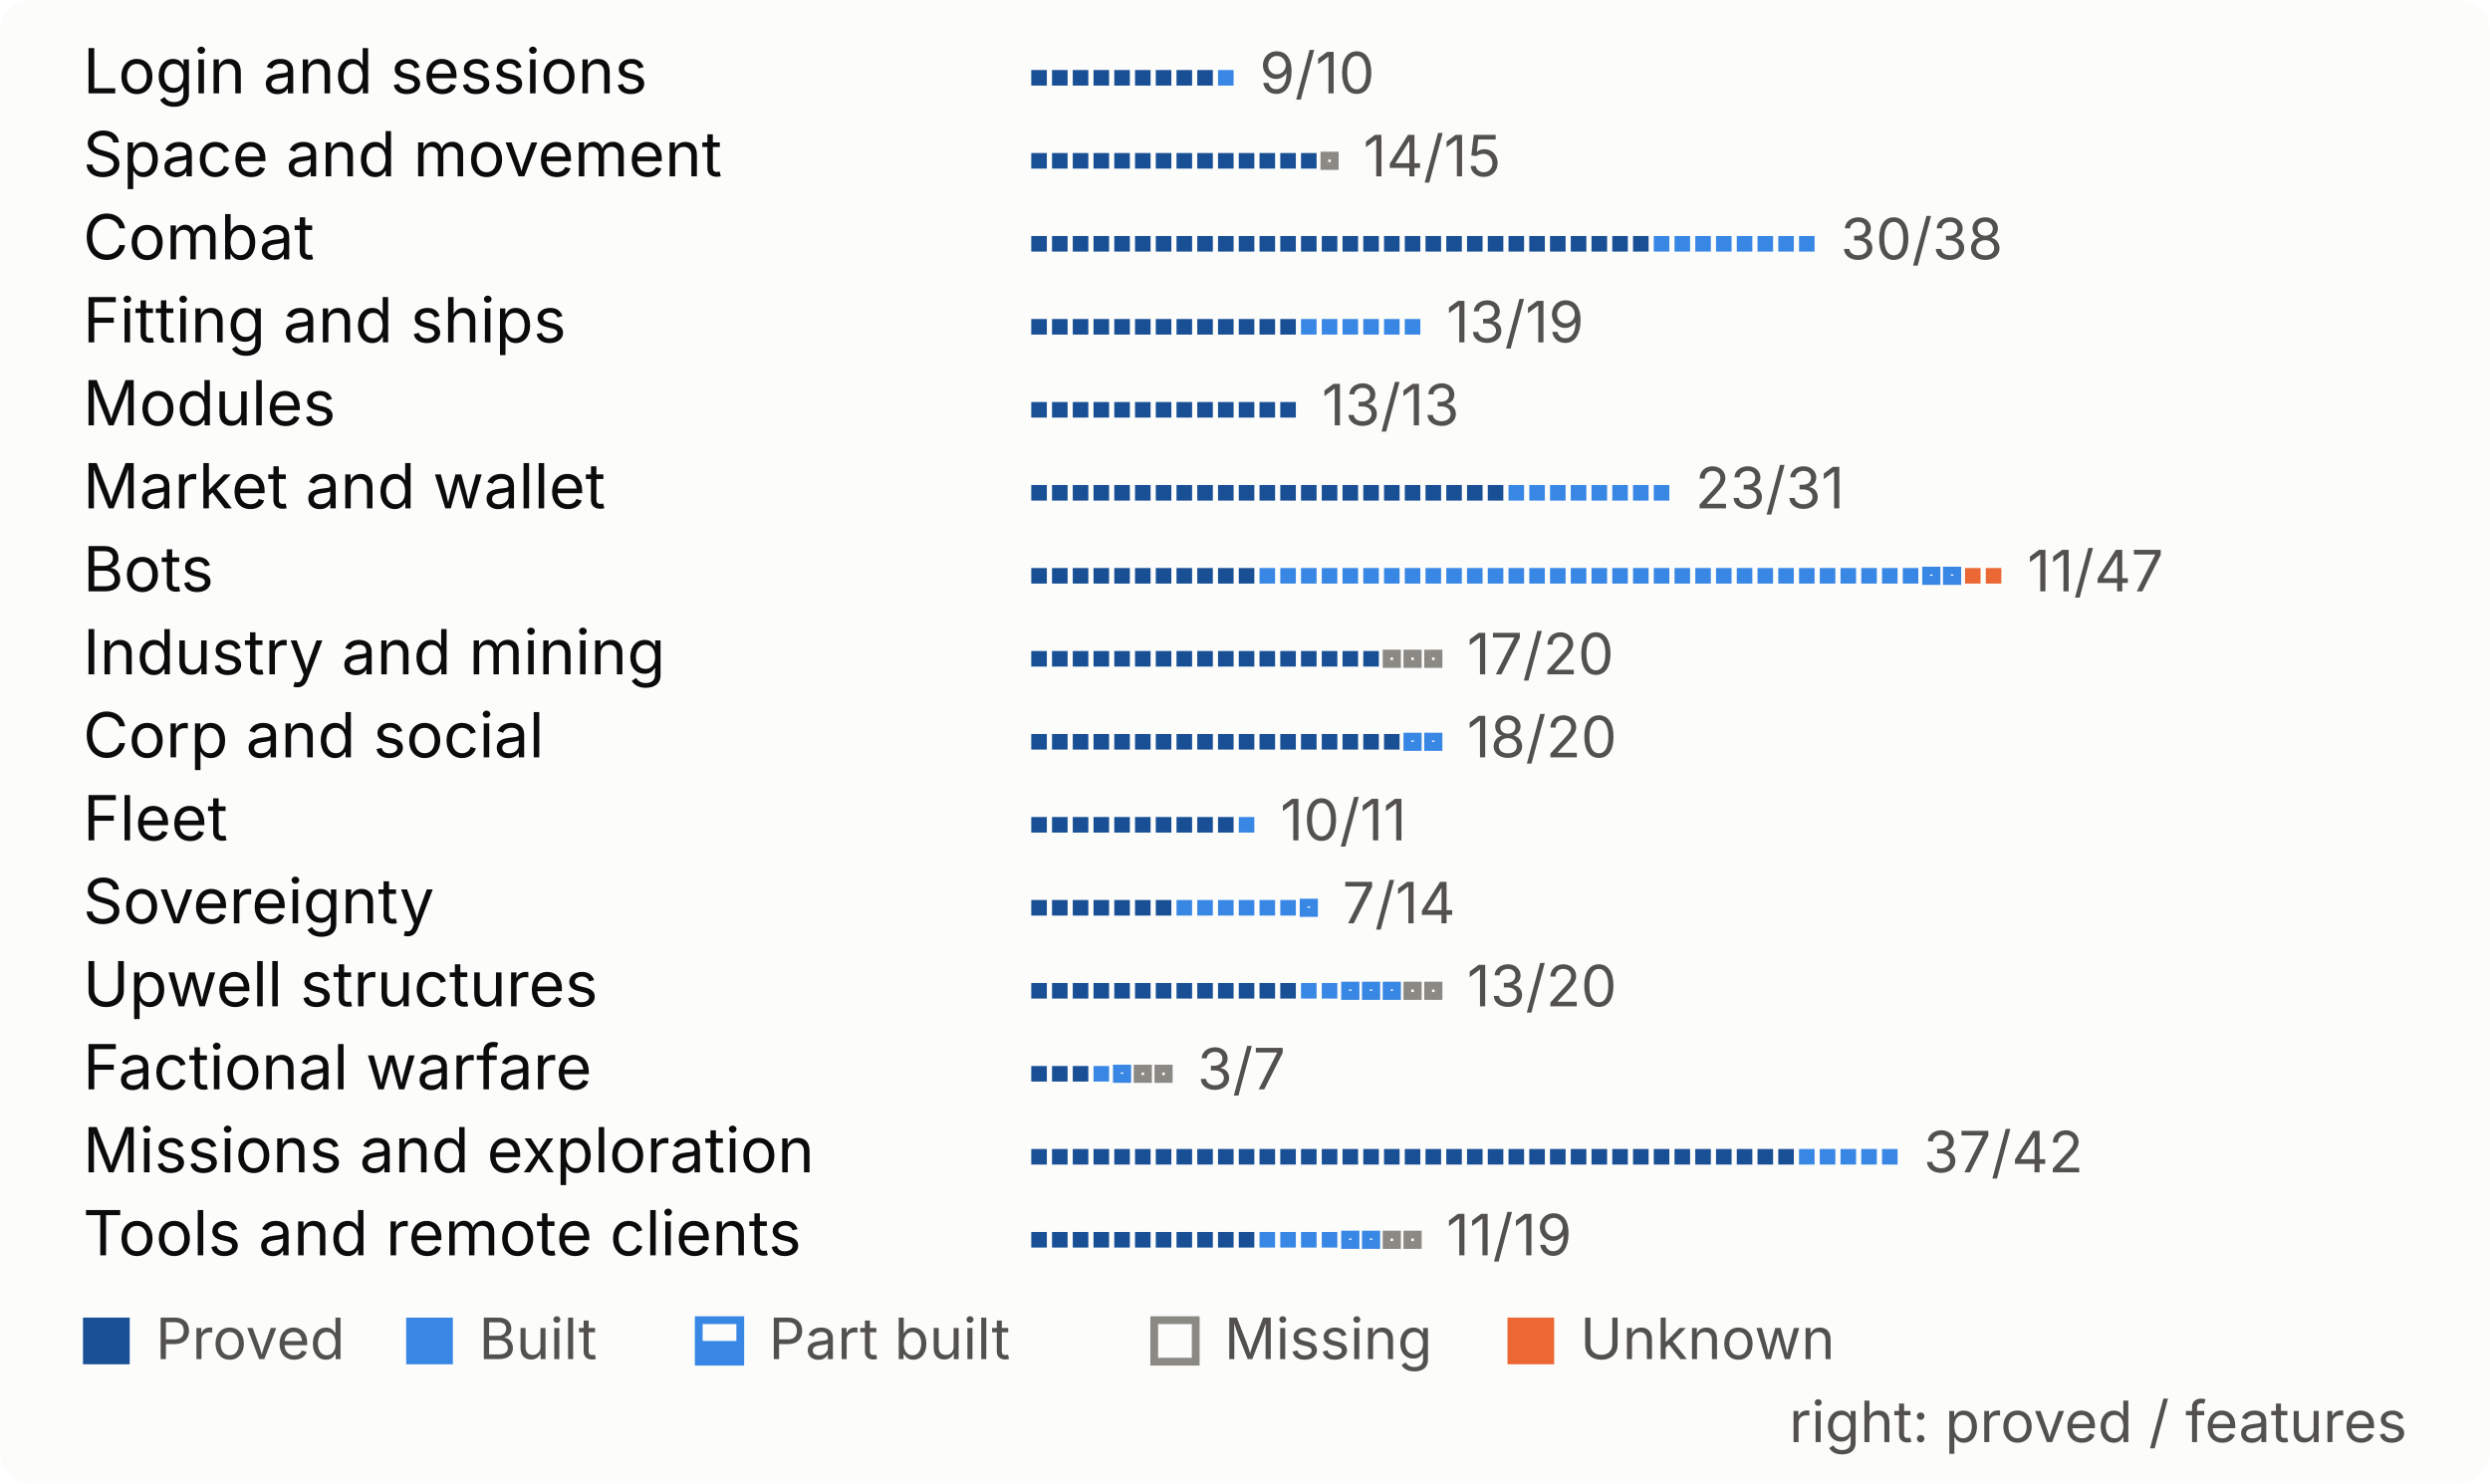
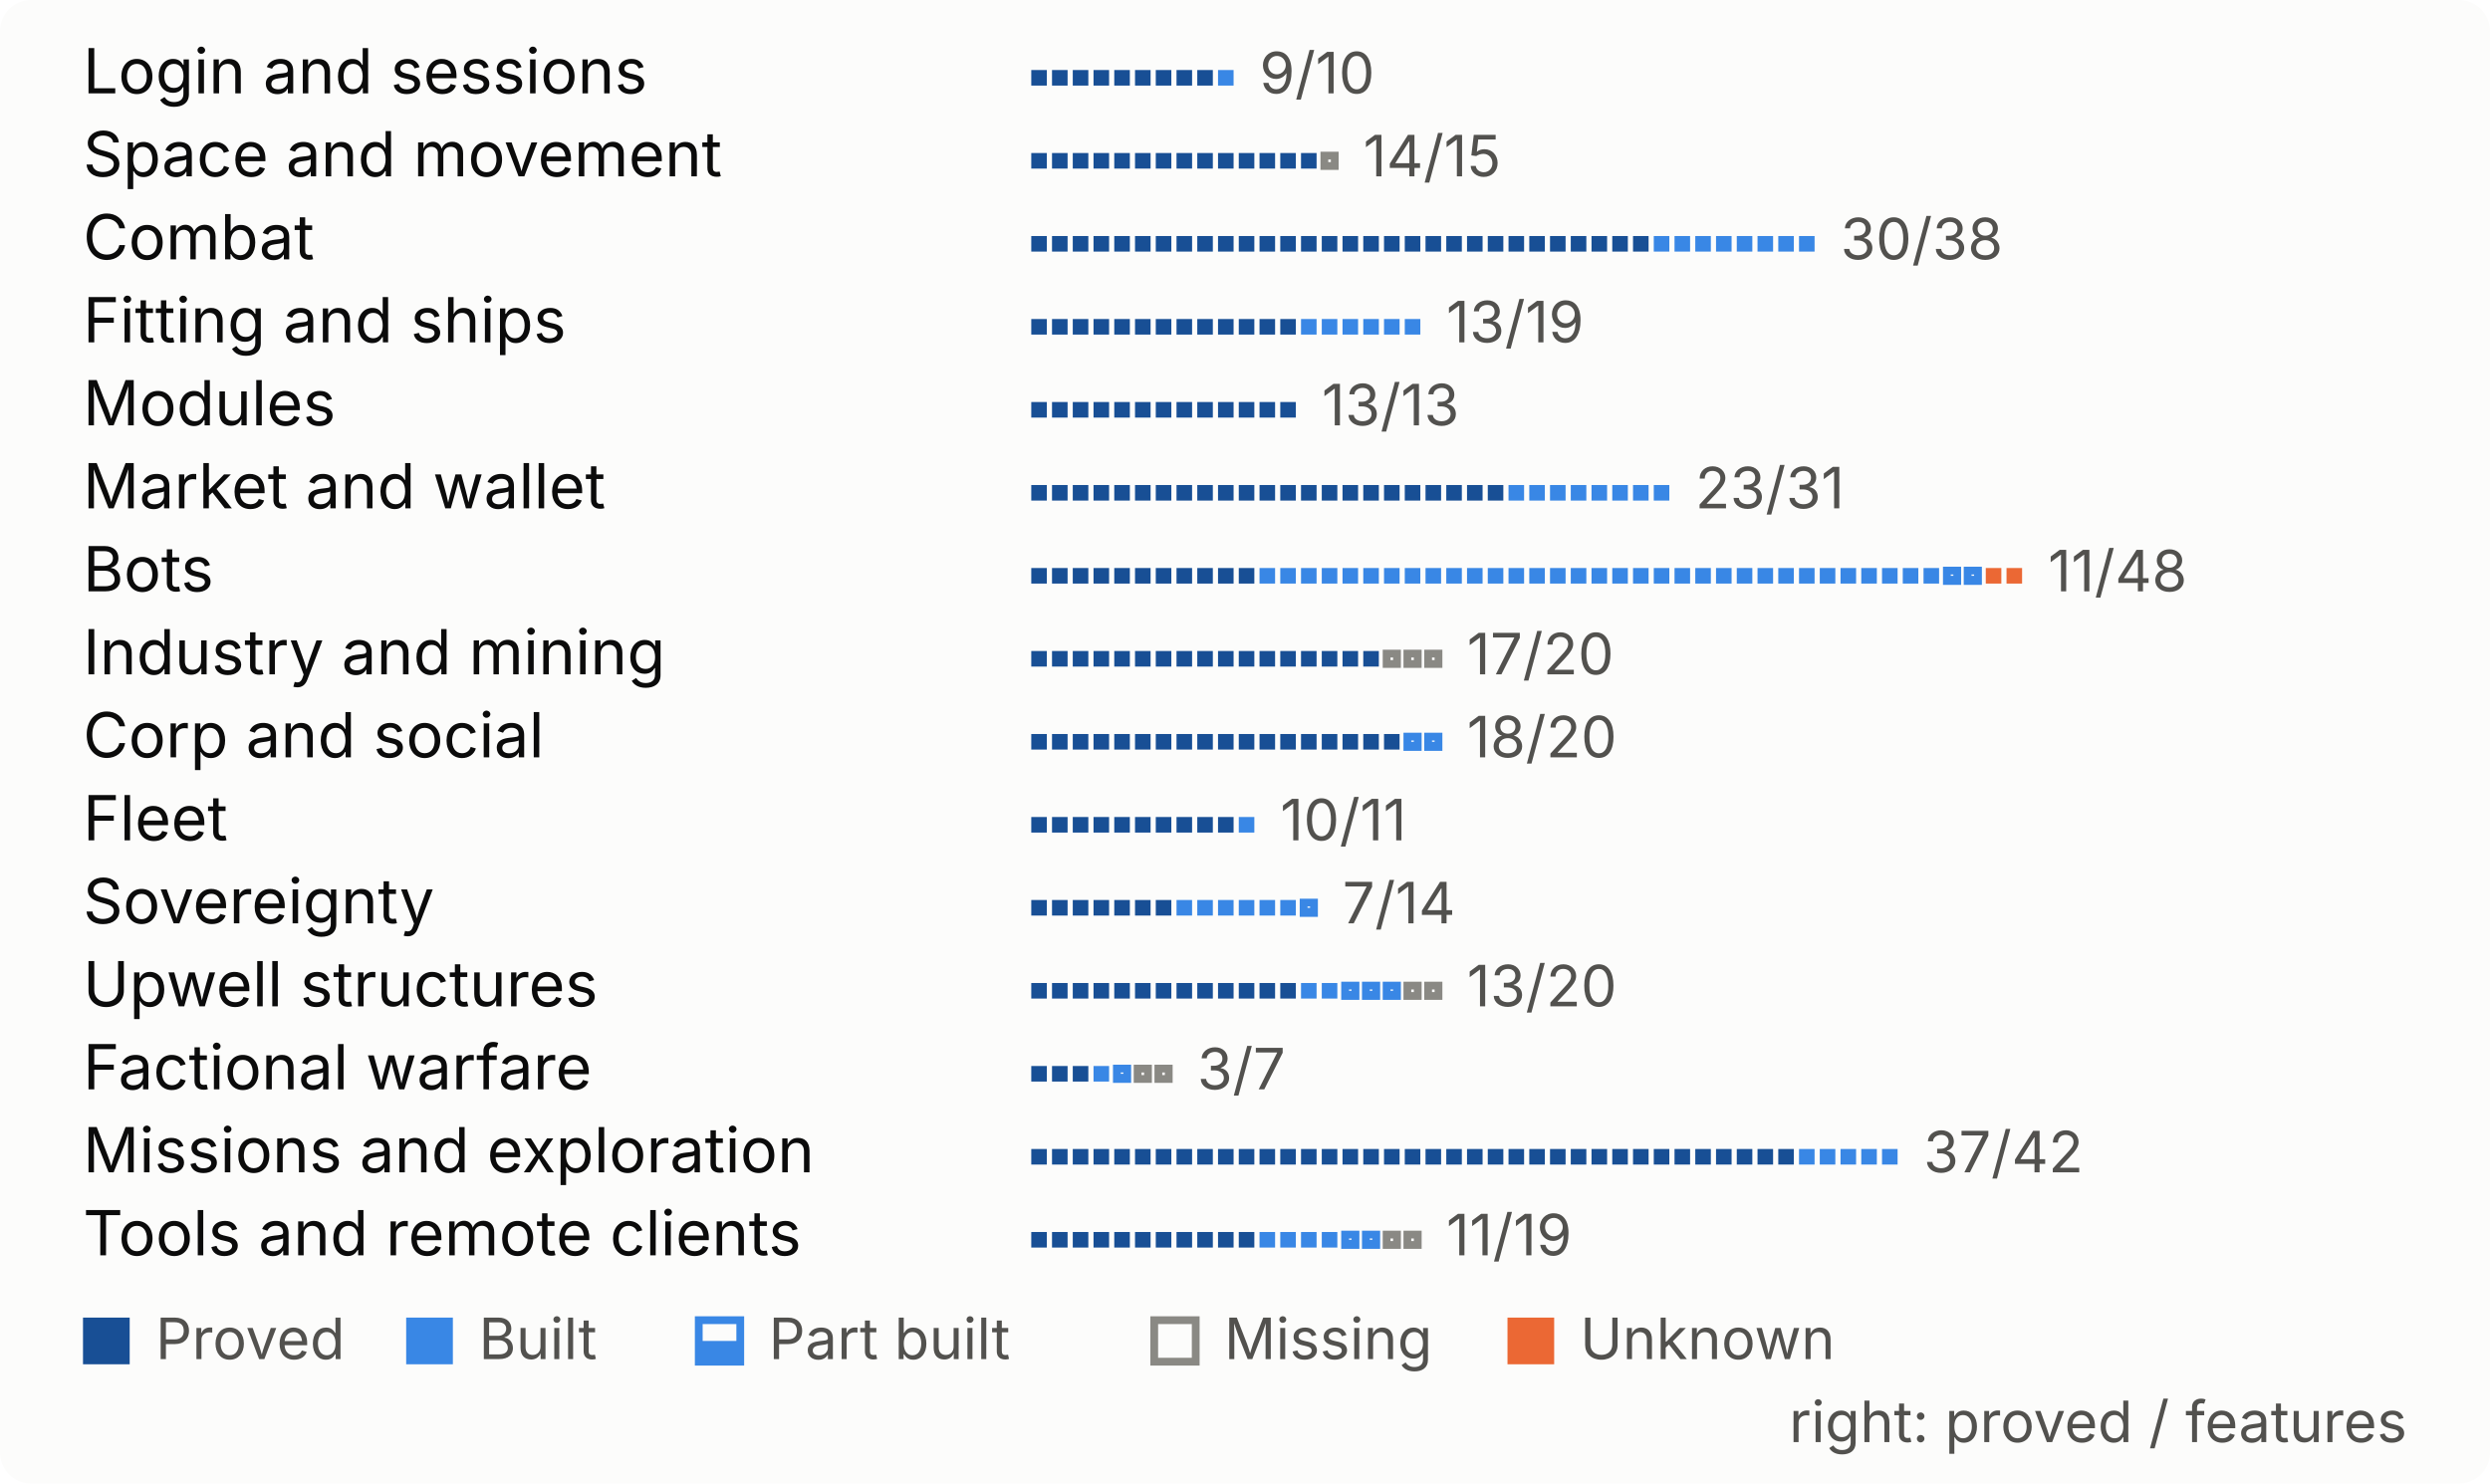
<svg xmlns="http://www.w3.org/2000/svg" width="480" height="286" viewBox="0 0 480 286" role="img" aria-label="Progress by system, one mark per feature">
  <style>
.bg{fill:#fcfcfb}.t{fill:#0b0b0b}.s{fill:#52514e}.rule{fill:#e1e0d9}
.proved{fill:#184f95}.built{fill:#3987e5}.unknown{fill:#eb6834}
.part-o{fill:none;stroke:#3987e5;stroke-width:1.5}.part-f{fill:#3987e5}
.missing{fill:none;stroke:#8a8984;stroke-width:1.5}
.pass{fill:#184f95}.fail{fill:#eb6834}.none{fill:none;stroke:#8a8984;stroke-width:1.5}
@media (prefers-color-scheme:dark){
.bg{fill:#1a1a19}.t{fill:#f0efec}.s{fill:#c3c2b7}.rule{fill:#383835}
.proved{fill:#86b6ef}.built{fill:#3987e5}.unknown{fill:#d95926}
.part-o{stroke:#3987e5}.part-f{fill:#3987e5}
.missing{stroke:#8d8c85}
.pass{fill:#86b6ef}.fail{fill:#d95926}.none{stroke:#8d8c85}
}
text{font-family:system-ui,-apple-system,"Segoe UI",sans-serif;font-size:12px}
.big{font-size:26px;font-weight:600}.b{font-weight:600}.xs{font-size:11px}
</style>
  <rect width="480" height="286" rx="6" class="bg" />
  <text x="16.0" y="18.0" class="t">Login and sessions</text>
  <rect x="198.8" y="13.5" width="3" height="3" class="proved" />
  <rect x="202.8" y="13.5" width="3" height="3" class="proved" />
  <rect x="206.8" y="13.5" width="3" height="3" class="proved" />
  <rect x="210.8" y="13.5" width="3" height="3" class="proved" />
  <rect x="214.8" y="13.5" width="3" height="3" class="proved" />
  <rect x="218.8" y="13.5" width="3" height="3" class="proved" />
  <rect x="222.8" y="13.5" width="3" height="3" class="proved" />
  <rect x="226.8" y="13.5" width="3" height="3" class="proved" />
  <rect x="230.8" y="13.5" width="3" height="3" class="proved" />
  <rect x="234.8" y="13.5" width="3" height="3" class="built" />
  <text x="242.8" y="18.0" class="s xs">9/10</text>
  <text x="16.0" y="34.0" class="t">Space and movement</text>
  <rect x="198.8" y="29.5" width="3" height="3" class="proved" />
  <rect x="202.8" y="29.5" width="3" height="3" class="proved" />
  <rect x="206.8" y="29.5" width="3" height="3" class="proved" />
  <rect x="210.8" y="29.5" width="3" height="3" class="proved" />
  <rect x="214.8" y="29.5" width="3" height="3" class="proved" />
  <rect x="218.8" y="29.5" width="3" height="3" class="proved" />
  <rect x="222.8" y="29.5" width="3" height="3" class="proved" />
  <rect x="226.8" y="29.5" width="3" height="3" class="proved" />
  <rect x="230.8" y="29.5" width="3" height="3" class="proved" />
  <rect x="234.8" y="29.5" width="3" height="3" class="proved" />
  <rect x="238.8" y="29.5" width="3" height="3" class="proved" />
  <rect x="242.8" y="29.5" width="3" height="3" class="proved" />
  <rect x="246.8" y="29.5" width="3" height="3" class="proved" />
  <rect x="250.8" y="29.5" width="3" height="3" class="proved" />
  <rect x="255.3" y="30.0" width="2" height="2" fill="none" class="missing" />
  <text x="262.8" y="34.0" class="s xs">14/15</text>
  <text x="16.0" y="50.0" class="t">Combat</text>
  <rect x="198.8" y="45.5" width="3" height="3" class="proved" />
  <rect x="202.8" y="45.5" width="3" height="3" class="proved" />
  <rect x="206.8" y="45.5" width="3" height="3" class="proved" />
  <rect x="210.8" y="45.5" width="3" height="3" class="proved" />
  <rect x="214.8" y="45.5" width="3" height="3" class="proved" />
  <rect x="218.8" y="45.5" width="3" height="3" class="proved" />
  <rect x="222.8" y="45.5" width="3" height="3" class="proved" />
  <rect x="226.8" y="45.5" width="3" height="3" class="proved" />
  <rect x="230.8" y="45.5" width="3" height="3" class="proved" />
  <rect x="234.8" y="45.5" width="3" height="3" class="proved" />
  <rect x="238.8" y="45.5" width="3" height="3" class="proved" />
  <rect x="242.8" y="45.5" width="3" height="3" class="proved" />
  <rect x="246.8" y="45.5" width="3" height="3" class="proved" />
  <rect x="250.8" y="45.5" width="3" height="3" class="proved" />
  <rect x="254.8" y="45.5" width="3" height="3" class="proved" />
  <rect x="258.8" y="45.5" width="3" height="3" class="proved" />
  <rect x="262.8" y="45.5" width="3" height="3" class="proved" />
  <rect x="266.8" y="45.5" width="3" height="3" class="proved" />
  <rect x="270.8" y="45.5" width="3" height="3" class="proved" />
  <rect x="274.8" y="45.5" width="3" height="3" class="proved" />
  <rect x="278.8" y="45.5" width="3" height="3" class="proved" />
  <rect x="282.8" y="45.5" width="3" height="3" class="proved" />
  <rect x="286.8" y="45.5" width="3" height="3" class="proved" />
  <rect x="290.8" y="45.5" width="3" height="3" class="proved" />
  <rect x="294.8" y="45.5" width="3" height="3" class="proved" />
  <rect x="298.8" y="45.5" width="3" height="3" class="proved" />
  <rect x="302.8" y="45.5" width="3" height="3" class="proved" />
  <rect x="306.8" y="45.5" width="3" height="3" class="proved" />
  <rect x="310.8" y="45.5" width="3" height="3" class="proved" />
  <rect x="314.8" y="45.5" width="3" height="3" class="proved" />
  <rect x="318.8" y="45.5" width="3" height="3" class="built" />
  <rect x="322.8" y="45.5" width="3" height="3" class="built" />
  <rect x="326.8" y="45.5" width="3" height="3" class="built" />
  <rect x="330.8" y="45.5" width="3" height="3" class="built" />
  <rect x="334.8" y="45.5" width="3" height="3" class="built" />
  <rect x="338.8" y="45.5" width="3" height="3" class="built" />
  <rect x="342.8" y="45.5" width="3" height="3" class="built" />
  <rect x="346.8" y="45.5" width="3" height="3" class="built" />
  <text x="354.8" y="50.0" class="s xs">30/38</text>
  <text x="16.0" y="66.0" class="t">Fitting and ships</text>
  <rect x="198.8" y="61.5" width="3" height="3" class="proved" />
  <rect x="202.8" y="61.5" width="3" height="3" class="proved" />
  <rect x="206.8" y="61.5" width="3" height="3" class="proved" />
  <rect x="210.8" y="61.5" width="3" height="3" class="proved" />
  <rect x="214.8" y="61.5" width="3" height="3" class="proved" />
  <rect x="218.8" y="61.5" width="3" height="3" class="proved" />
  <rect x="222.8" y="61.5" width="3" height="3" class="proved" />
  <rect x="226.8" y="61.5" width="3" height="3" class="proved" />
  <rect x="230.8" y="61.5" width="3" height="3" class="proved" />
  <rect x="234.8" y="61.5" width="3" height="3" class="proved" />
  <rect x="238.8" y="61.5" width="3" height="3" class="proved" />
  <rect x="242.8" y="61.5" width="3" height="3" class="proved" />
  <rect x="246.8" y="61.5" width="3" height="3" class="proved" />
  <rect x="250.8" y="61.5" width="3" height="3" class="built" />
  <rect x="254.8" y="61.5" width="3" height="3" class="built" />
  <rect x="258.8" y="61.5" width="3" height="3" class="built" />
  <rect x="262.8" y="61.5" width="3" height="3" class="built" />
  <rect x="266.8" y="61.5" width="3" height="3" class="built" />
  <rect x="270.8" y="61.5" width="3" height="3" class="built" />
  <text x="278.8" y="66.0" class="s xs">13/19</text>
  <text x="16.0" y="82.0" class="t">Modules</text>
  <rect x="198.8" y="77.5" width="3" height="3" class="proved" />
  <rect x="202.8" y="77.5" width="3" height="3" class="proved" />
  <rect x="206.8" y="77.5" width="3" height="3" class="proved" />
  <rect x="210.8" y="77.5" width="3" height="3" class="proved" />
  <rect x="214.8" y="77.5" width="3" height="3" class="proved" />
  <rect x="218.8" y="77.5" width="3" height="3" class="proved" />
  <rect x="222.8" y="77.5" width="3" height="3" class="proved" />
  <rect x="226.8" y="77.5" width="3" height="3" class="proved" />
  <rect x="230.8" y="77.5" width="3" height="3" class="proved" />
  <rect x="234.8" y="77.5" width="3" height="3" class="proved" />
  <rect x="238.8" y="77.5" width="3" height="3" class="proved" />
  <rect x="242.8" y="77.5" width="3" height="3" class="proved" />
  <rect x="246.8" y="77.5" width="3" height="3" class="proved" />
  <text x="254.8" y="82.0" class="s xs">13/13</text>
  <text x="16.0" y="98.0" class="t">Market and wallet</text>
  <rect x="198.8" y="93.5" width="3" height="3" class="proved" />
  <rect x="202.8" y="93.5" width="3" height="3" class="proved" />
  <rect x="206.8" y="93.5" width="3" height="3" class="proved" />
  <rect x="210.8" y="93.5" width="3" height="3" class="proved" />
  <rect x="214.8" y="93.5" width="3" height="3" class="proved" />
  <rect x="218.8" y="93.5" width="3" height="3" class="proved" />
  <rect x="222.8" y="93.5" width="3" height="3" class="proved" />
  <rect x="226.8" y="93.5" width="3" height="3" class="proved" />
  <rect x="230.8" y="93.5" width="3" height="3" class="proved" />
  <rect x="234.8" y="93.5" width="3" height="3" class="proved" />
  <rect x="238.8" y="93.5" width="3" height="3" class="proved" />
  <rect x="242.8" y="93.5" width="3" height="3" class="proved" />
  <rect x="246.8" y="93.5" width="3" height="3" class="proved" />
  <rect x="250.8" y="93.5" width="3" height="3" class="proved" />
  <rect x="254.8" y="93.5" width="3" height="3" class="proved" />
  <rect x="258.8" y="93.5" width="3" height="3" class="proved" />
  <rect x="262.8" y="93.5" width="3" height="3" class="proved" />
  <rect x="266.8" y="93.5" width="3" height="3" class="proved" />
  <rect x="270.8" y="93.5" width="3" height="3" class="proved" />
  <rect x="274.8" y="93.5" width="3" height="3" class="proved" />
  <rect x="278.8" y="93.5" width="3" height="3" class="proved" />
  <rect x="282.8" y="93.5" width="3" height="3" class="proved" />
  <rect x="286.8" y="93.5" width="3" height="3" class="proved" />
  <rect x="290.8" y="93.5" width="3" height="3" class="built" />
  <rect x="294.8" y="93.5" width="3" height="3" class="built" />
  <rect x="298.8" y="93.5" width="3" height="3" class="built" />
  <rect x="302.8" y="93.5" width="3" height="3" class="built" />
  <rect x="306.8" y="93.5" width="3" height="3" class="built" />
  <rect x="310.8" y="93.5" width="3" height="3" class="built" />
  <rect x="314.8" y="93.5" width="3" height="3" class="built" />
  <rect x="318.8" y="93.5" width="3" height="3" class="built" />
  <text x="326.8" y="98.0" class="s xs">23/31</text>
  <text x="16.0" y="114.0" class="t">Bots</text>
  <rect x="198.8" y="109.5" width="3" height="3" class="proved" />
  <rect x="202.8" y="109.5" width="3" height="3" class="proved" />
  <rect x="206.8" y="109.5" width="3" height="3" class="proved" />
  <rect x="210.8" y="109.5" width="3" height="3" class="proved" />
  <rect x="214.8" y="109.5" width="3" height="3" class="proved" />
  <rect x="218.8" y="109.5" width="3" height="3" class="proved" />
  <rect x="222.8" y="109.5" width="3" height="3" class="proved" />
  <rect x="226.8" y="109.5" width="3" height="3" class="proved" />
  <rect x="230.8" y="109.5" width="3" height="3" class="proved" />
  <rect x="234.8" y="109.5" width="3" height="3" class="proved" />
  <rect x="238.8" y="109.5" width="3" height="3" class="proved" />
  <rect x="242.8" y="109.5" width="3" height="3" class="built" />
  <rect x="246.8" y="109.5" width="3" height="3" class="built" />
  <rect x="250.8" y="109.5" width="3" height="3" class="built" />
  <rect x="254.8" y="109.5" width="3" height="3" class="built" />
  <rect x="258.8" y="109.5" width="3" height="3" class="built" />
  <rect x="262.8" y="109.5" width="3" height="3" class="built" />
  <rect x="266.8" y="109.5" width="3" height="3" class="built" />
  <rect x="270.8" y="109.5" width="3" height="3" class="built" />
  <rect x="274.8" y="109.5" width="3" height="3" class="built" />
  <rect x="278.8" y="109.5" width="3" height="3" class="built" />
  <rect x="282.8" y="109.5" width="3" height="3" class="built" />
  <rect x="286.8" y="109.5" width="3" height="3" class="built" />
  <rect x="290.8" y="109.5" width="3" height="3" class="built" />
  <rect x="294.8" y="109.5" width="3" height="3" class="built" />
  <rect x="298.8" y="109.5" width="3" height="3" class="built" />
  <rect x="302.8" y="109.5" width="3" height="3" class="built" />
  <rect x="306.8" y="109.5" width="3" height="3" class="built" />
  <rect x="310.8" y="109.5" width="3" height="3" class="built" />
  <rect x="314.8" y="109.5" width="3" height="3" class="built" />
  <rect x="318.8" y="109.5" width="3" height="3" class="built" />
  <rect x="322.8" y="109.5" width="3" height="3" class="built" />
  <rect x="326.8" y="109.5" width="3" height="3" class="built" />
  <rect x="330.8" y="109.5" width="3" height="3" class="built" />
  <rect x="334.8" y="109.5" width="3" height="3" class="built" />
  <rect x="338.8" y="109.5" width="3" height="3" class="built" />
  <rect x="342.8" y="109.5" width="3" height="3" class="built" />
  <rect x="346.8" y="109.5" width="3" height="3" class="built" />
  <rect x="350.8" y="109.5" width="3" height="3" class="built" />
  <rect x="354.8" y="109.5" width="3" height="3" class="built" />
  <rect x="358.8" y="109.5" width="3" height="3" class="built" />
  <rect x="362.8" y="109.5" width="3" height="3" class="built" />
  <rect x="366.8" y="109.5" width="3" height="3" class="built" />
-   <rect x="371.3" y="110.0" width="2" height="2" fill="none" class="part-o" />
-   <rect x="370.8" y="111.0" width="3" height="1.5" class="part-f" />
+   <rect x="370.8" y="109.5" width="3" height="3" class="built" />
  <rect x="375.3" y="110.0" width="2" height="2" fill="none" class="part-o" />
  <rect x="374.8" y="111.0" width="3" height="1.5" class="part-f" />
-   <rect x="378.8" y="109.5" width="3" height="3" class="unknown" />
+   <rect x="379.3" y="110.0" width="2" height="2" fill="none" class="part-o" />
+   <rect x="378.8" y="111.0" width="3" height="1.5" class="part-f" />
  <rect x="382.8" y="109.5" width="3" height="3" class="unknown" />
-   <text x="390.8" y="114.0" class="s xs">11/47</text>
+   <rect x="386.8" y="109.5" width="3" height="3" class="unknown" />
+   <text x="394.8" y="114.0" class="s xs">11/48</text>
  <text x="16.0" y="130.0" class="t">Industry and mining</text>
  <rect x="198.8" y="125.5" width="3" height="3" class="proved" />
  <rect x="202.8" y="125.5" width="3" height="3" class="proved" />
  <rect x="206.8" y="125.5" width="3" height="3" class="proved" />
  <rect x="210.8" y="125.5" width="3" height="3" class="proved" />
  <rect x="214.8" y="125.5" width="3" height="3" class="proved" />
  <rect x="218.8" y="125.5" width="3" height="3" class="proved" />
  <rect x="222.8" y="125.5" width="3" height="3" class="proved" />
  <rect x="226.8" y="125.5" width="3" height="3" class="proved" />
  <rect x="230.8" y="125.5" width="3" height="3" class="proved" />
  <rect x="234.8" y="125.5" width="3" height="3" class="proved" />
  <rect x="238.8" y="125.5" width="3" height="3" class="proved" />
  <rect x="242.8" y="125.5" width="3" height="3" class="proved" />
  <rect x="246.8" y="125.5" width="3" height="3" class="proved" />
  <rect x="250.8" y="125.5" width="3" height="3" class="proved" />
  <rect x="254.8" y="125.5" width="3" height="3" class="proved" />
  <rect x="258.8" y="125.5" width="3" height="3" class="proved" />
  <rect x="262.8" y="125.5" width="3" height="3" class="proved" />
  <rect x="267.3" y="126.0" width="2" height="2" fill="none" class="missing" />
  <rect x="271.3" y="126.0" width="2" height="2" fill="none" class="missing" />
  <rect x="275.3" y="126.0" width="2" height="2" fill="none" class="missing" />
  <text x="282.8" y="130.0" class="s xs">17/20</text>
  <text x="16.0" y="146.0" class="t">Corp and social</text>
  <rect x="198.8" y="141.5" width="3" height="3" class="proved" />
  <rect x="202.8" y="141.5" width="3" height="3" class="proved" />
  <rect x="206.8" y="141.5" width="3" height="3" class="proved" />
  <rect x="210.8" y="141.5" width="3" height="3" class="proved" />
  <rect x="214.8" y="141.5" width="3" height="3" class="proved" />
  <rect x="218.8" y="141.5" width="3" height="3" class="proved" />
  <rect x="222.8" y="141.5" width="3" height="3" class="proved" />
  <rect x="226.8" y="141.5" width="3" height="3" class="proved" />
  <rect x="230.8" y="141.5" width="3" height="3" class="proved" />
  <rect x="234.8" y="141.5" width="3" height="3" class="proved" />
  <rect x="238.8" y="141.5" width="3" height="3" class="proved" />
  <rect x="242.8" y="141.5" width="3" height="3" class="proved" />
  <rect x="246.8" y="141.5" width="3" height="3" class="proved" />
  <rect x="250.8" y="141.5" width="3" height="3" class="proved" />
  <rect x="254.8" y="141.5" width="3" height="3" class="proved" />
  <rect x="258.8" y="141.5" width="3" height="3" class="proved" />
  <rect x="262.8" y="141.5" width="3" height="3" class="proved" />
  <rect x="266.8" y="141.5" width="3" height="3" class="proved" />
  <rect x="271.3" y="142.0" width="2" height="2" fill="none" class="part-o" />
  <rect x="270.8" y="143.0" width="3" height="1.5" class="part-f" />
  <rect x="275.3" y="142.0" width="2" height="2" fill="none" class="part-o" />
  <rect x="274.8" y="143.0" width="3" height="1.5" class="part-f" />
  <text x="282.8" y="146.0" class="s xs">18/20</text>
  <text x="16.0" y="162.0" class="t">Fleet</text>
  <rect x="198.8" y="157.5" width="3" height="3" class="proved" />
  <rect x="202.8" y="157.5" width="3" height="3" class="proved" />
  <rect x="206.8" y="157.5" width="3" height="3" class="proved" />
  <rect x="210.8" y="157.5" width="3" height="3" class="proved" />
  <rect x="214.8" y="157.5" width="3" height="3" class="proved" />
  <rect x="218.8" y="157.5" width="3" height="3" class="proved" />
  <rect x="222.8" y="157.5" width="3" height="3" class="proved" />
  <rect x="226.8" y="157.5" width="3" height="3" class="proved" />
  <rect x="230.8" y="157.5" width="3" height="3" class="proved" />
  <rect x="234.8" y="157.5" width="3" height="3" class="proved" />
  <rect x="238.8" y="157.5" width="3" height="3" class="built" />
  <text x="246.8" y="162.0" class="s xs">10/11</text>
  <text x="16.0" y="178.0" class="t">Sovereignty</text>
  <rect x="198.8" y="173.5" width="3" height="3" class="proved" />
  <rect x="202.8" y="173.5" width="3" height="3" class="proved" />
  <rect x="206.8" y="173.5" width="3" height="3" class="proved" />
  <rect x="210.8" y="173.5" width="3" height="3" class="proved" />
  <rect x="214.8" y="173.5" width="3" height="3" class="proved" />
  <rect x="218.8" y="173.5" width="3" height="3" class="proved" />
  <rect x="222.8" y="173.5" width="3" height="3" class="proved" />
  <rect x="226.8" y="173.5" width="3" height="3" class="built" />
  <rect x="230.8" y="173.5" width="3" height="3" class="built" />
  <rect x="234.8" y="173.5" width="3" height="3" class="built" />
  <rect x="238.8" y="173.5" width="3" height="3" class="built" />
  <rect x="242.8" y="173.5" width="3" height="3" class="built" />
  <rect x="246.8" y="173.5" width="3" height="3" class="built" />
  <rect x="251.3" y="174.0" width="2" height="2" fill="none" class="part-o" />
  <rect x="250.8" y="175.0" width="3" height="1.5" class="part-f" />
  <text x="258.8" y="178.0" class="s xs">7/14</text>
  <text x="16.0" y="194.0" class="t">Upwell structures</text>
  <rect x="198.8" y="189.5" width="3" height="3" class="proved" />
  <rect x="202.8" y="189.5" width="3" height="3" class="proved" />
  <rect x="206.8" y="189.5" width="3" height="3" class="proved" />
  <rect x="210.8" y="189.5" width="3" height="3" class="proved" />
  <rect x="214.8" y="189.5" width="3" height="3" class="proved" />
  <rect x="218.8" y="189.5" width="3" height="3" class="proved" />
  <rect x="222.8" y="189.5" width="3" height="3" class="proved" />
  <rect x="226.8" y="189.5" width="3" height="3" class="proved" />
  <rect x="230.8" y="189.5" width="3" height="3" class="proved" />
  <rect x="234.8" y="189.5" width="3" height="3" class="proved" />
  <rect x="238.8" y="189.5" width="3" height="3" class="proved" />
  <rect x="242.8" y="189.5" width="3" height="3" class="proved" />
  <rect x="246.8" y="189.5" width="3" height="3" class="proved" />
  <rect x="250.8" y="189.5" width="3" height="3" class="built" />
  <rect x="254.8" y="189.5" width="3" height="3" class="built" />
  <rect x="259.3" y="190.0" width="2" height="2" fill="none" class="part-o" />
  <rect x="258.8" y="191.0" width="3" height="1.5" class="part-f" />
  <rect x="263.3" y="190.0" width="2" height="2" fill="none" class="part-o" />
  <rect x="262.8" y="191.0" width="3" height="1.5" class="part-f" />
  <rect x="267.3" y="190.0" width="2" height="2" fill="none" class="part-o" />
  <rect x="266.8" y="191.0" width="3" height="1.5" class="part-f" />
  <rect x="271.3" y="190.0" width="2" height="2" fill="none" class="missing" />
  <rect x="275.3" y="190.0" width="2" height="2" fill="none" class="missing" />
  <text x="282.8" y="194.0" class="s xs">13/20</text>
  <text x="16.0" y="210.0" class="t">Factional warfare</text>
  <rect x="198.8" y="205.5" width="3" height="3" class="proved" />
  <rect x="202.8" y="205.5" width="3" height="3" class="proved" />
  <rect x="206.8" y="205.5" width="3" height="3" class="proved" />
  <rect x="210.8" y="205.5" width="3" height="3" class="built" />
  <rect x="215.3" y="206.0" width="2" height="2" fill="none" class="part-o" />
  <rect x="214.8" y="207.0" width="3" height="1.5" class="part-f" />
  <rect x="219.3" y="206.0" width="2" height="2" fill="none" class="missing" />
  <rect x="223.3" y="206.0" width="2" height="2" fill="none" class="missing" />
  <text x="230.8" y="210.0" class="s xs">3/7</text>
  <text x="16.0" y="226.0" class="t">Missions and exploration</text>
  <rect x="198.8" y="221.5" width="3" height="3" class="proved" />
  <rect x="202.8" y="221.5" width="3" height="3" class="proved" />
  <rect x="206.8" y="221.5" width="3" height="3" class="proved" />
  <rect x="210.8" y="221.5" width="3" height="3" class="proved" />
  <rect x="214.8" y="221.5" width="3" height="3" class="proved" />
  <rect x="218.8" y="221.5" width="3" height="3" class="proved" />
  <rect x="222.8" y="221.5" width="3" height="3" class="proved" />
  <rect x="226.8" y="221.5" width="3" height="3" class="proved" />
  <rect x="230.8" y="221.5" width="3" height="3" class="proved" />
  <rect x="234.8" y="221.5" width="3" height="3" class="proved" />
  <rect x="238.8" y="221.5" width="3" height="3" class="proved" />
  <rect x="242.8" y="221.5" width="3" height="3" class="proved" />
  <rect x="246.8" y="221.5" width="3" height="3" class="proved" />
  <rect x="250.8" y="221.5" width="3" height="3" class="proved" />
  <rect x="254.8" y="221.5" width="3" height="3" class="proved" />
  <rect x="258.8" y="221.5" width="3" height="3" class="proved" />
  <rect x="262.8" y="221.5" width="3" height="3" class="proved" />
  <rect x="266.8" y="221.5" width="3" height="3" class="proved" />
  <rect x="270.8" y="221.5" width="3" height="3" class="proved" />
  <rect x="274.8" y="221.5" width="3" height="3" class="proved" />
  <rect x="278.8" y="221.5" width="3" height="3" class="proved" />
  <rect x="282.8" y="221.5" width="3" height="3" class="proved" />
  <rect x="286.8" y="221.5" width="3" height="3" class="proved" />
  <rect x="290.8" y="221.5" width="3" height="3" class="proved" />
  <rect x="294.8" y="221.5" width="3" height="3" class="proved" />
  <rect x="298.8" y="221.5" width="3" height="3" class="proved" />
  <rect x="302.8" y="221.5" width="3" height="3" class="proved" />
  <rect x="306.8" y="221.5" width="3" height="3" class="proved" />
  <rect x="310.8" y="221.5" width="3" height="3" class="proved" />
  <rect x="314.8" y="221.5" width="3" height="3" class="proved" />
  <rect x="318.8" y="221.5" width="3" height="3" class="proved" />
  <rect x="322.8" y="221.5" width="3" height="3" class="proved" />
  <rect x="326.8" y="221.5" width="3" height="3" class="proved" />
  <rect x="330.8" y="221.5" width="3" height="3" class="proved" />
  <rect x="334.8" y="221.5" width="3" height="3" class="proved" />
  <rect x="338.8" y="221.5" width="3" height="3" class="proved" />
  <rect x="342.8" y="221.5" width="3" height="3" class="proved" />
  <rect x="346.8" y="221.5" width="3" height="3" class="built" />
  <rect x="350.8" y="221.5" width="3" height="3" class="built" />
  <rect x="354.8" y="221.5" width="3" height="3" class="built" />
  <rect x="358.8" y="221.5" width="3" height="3" class="built" />
  <rect x="362.8" y="221.5" width="3" height="3" class="built" />
  <text x="370.8" y="226.0" class="s xs">37/42</text>
  <text x="16.0" y="242.0" class="t">Tools and remote clients</text>
  <rect x="198.8" y="237.5" width="3" height="3" class="proved" />
  <rect x="202.8" y="237.5" width="3" height="3" class="proved" />
  <rect x="206.8" y="237.5" width="3" height="3" class="proved" />
  <rect x="210.8" y="237.5" width="3" height="3" class="proved" />
  <rect x="214.8" y="237.5" width="3" height="3" class="proved" />
  <rect x="218.8" y="237.5" width="3" height="3" class="proved" />
  <rect x="222.8" y="237.5" width="3" height="3" class="proved" />
  <rect x="226.8" y="237.5" width="3" height="3" class="proved" />
  <rect x="230.8" y="237.5" width="3" height="3" class="proved" />
  <rect x="234.8" y="237.5" width="3" height="3" class="proved" />
  <rect x="238.8" y="237.5" width="3" height="3" class="proved" />
  <rect x="242.8" y="237.5" width="3" height="3" class="built" />
  <rect x="246.8" y="237.5" width="3" height="3" class="built" />
  <rect x="250.8" y="237.5" width="3" height="3" class="built" />
  <rect x="254.8" y="237.5" width="3" height="3" class="built" />
  <rect x="259.3" y="238.0" width="2" height="2" fill="none" class="part-o" />
  <rect x="258.8" y="239.0" width="3" height="1.5" class="part-f" />
  <rect x="263.3" y="238.0" width="2" height="2" fill="none" class="part-o" />
  <rect x="262.8" y="239.0" width="3" height="1.5" class="part-f" />
  <rect x="267.3" y="238.0" width="2" height="2" fill="none" class="missing" />
  <rect x="271.3" y="238.0" width="2" height="2" fill="none" class="missing" />
  <text x="278.8" y="242.0" class="s xs">11/19</text>
  <rect x="16.0" y="254.0" width="9" height="9" class="proved" />
  <text x="30.0" y="262.0" class="s xs">Proved</text>
  <rect x="78.3" y="254.0" width="9" height="9" class="built" />
  <text x="92.3" y="262.0" class="s xs">Built</text>
  <rect x="134.7" y="254.5" width="8" height="8" fill="none" class="part-o" />
  <rect x="134.2" y="258.5" width="9" height="4.5" class="part-f" />
  <text x="148.2" y="262.0" class="s xs">Part built</text>
  <rect x="222.5" y="254.5" width="8" height="8" fill="none" class="missing" />
  <text x="236.0" y="262.0" class="s xs">Missing</text>
  <rect x="290.6" y="254.0" width="9" height="9" class="unknown" />
  <text x="304.6" y="262.0" class="s xs">Unknown</text>
  <text x="464.0" y="278.0" class="s xs" text-anchor="end">right: proved / features</text>
</svg>
